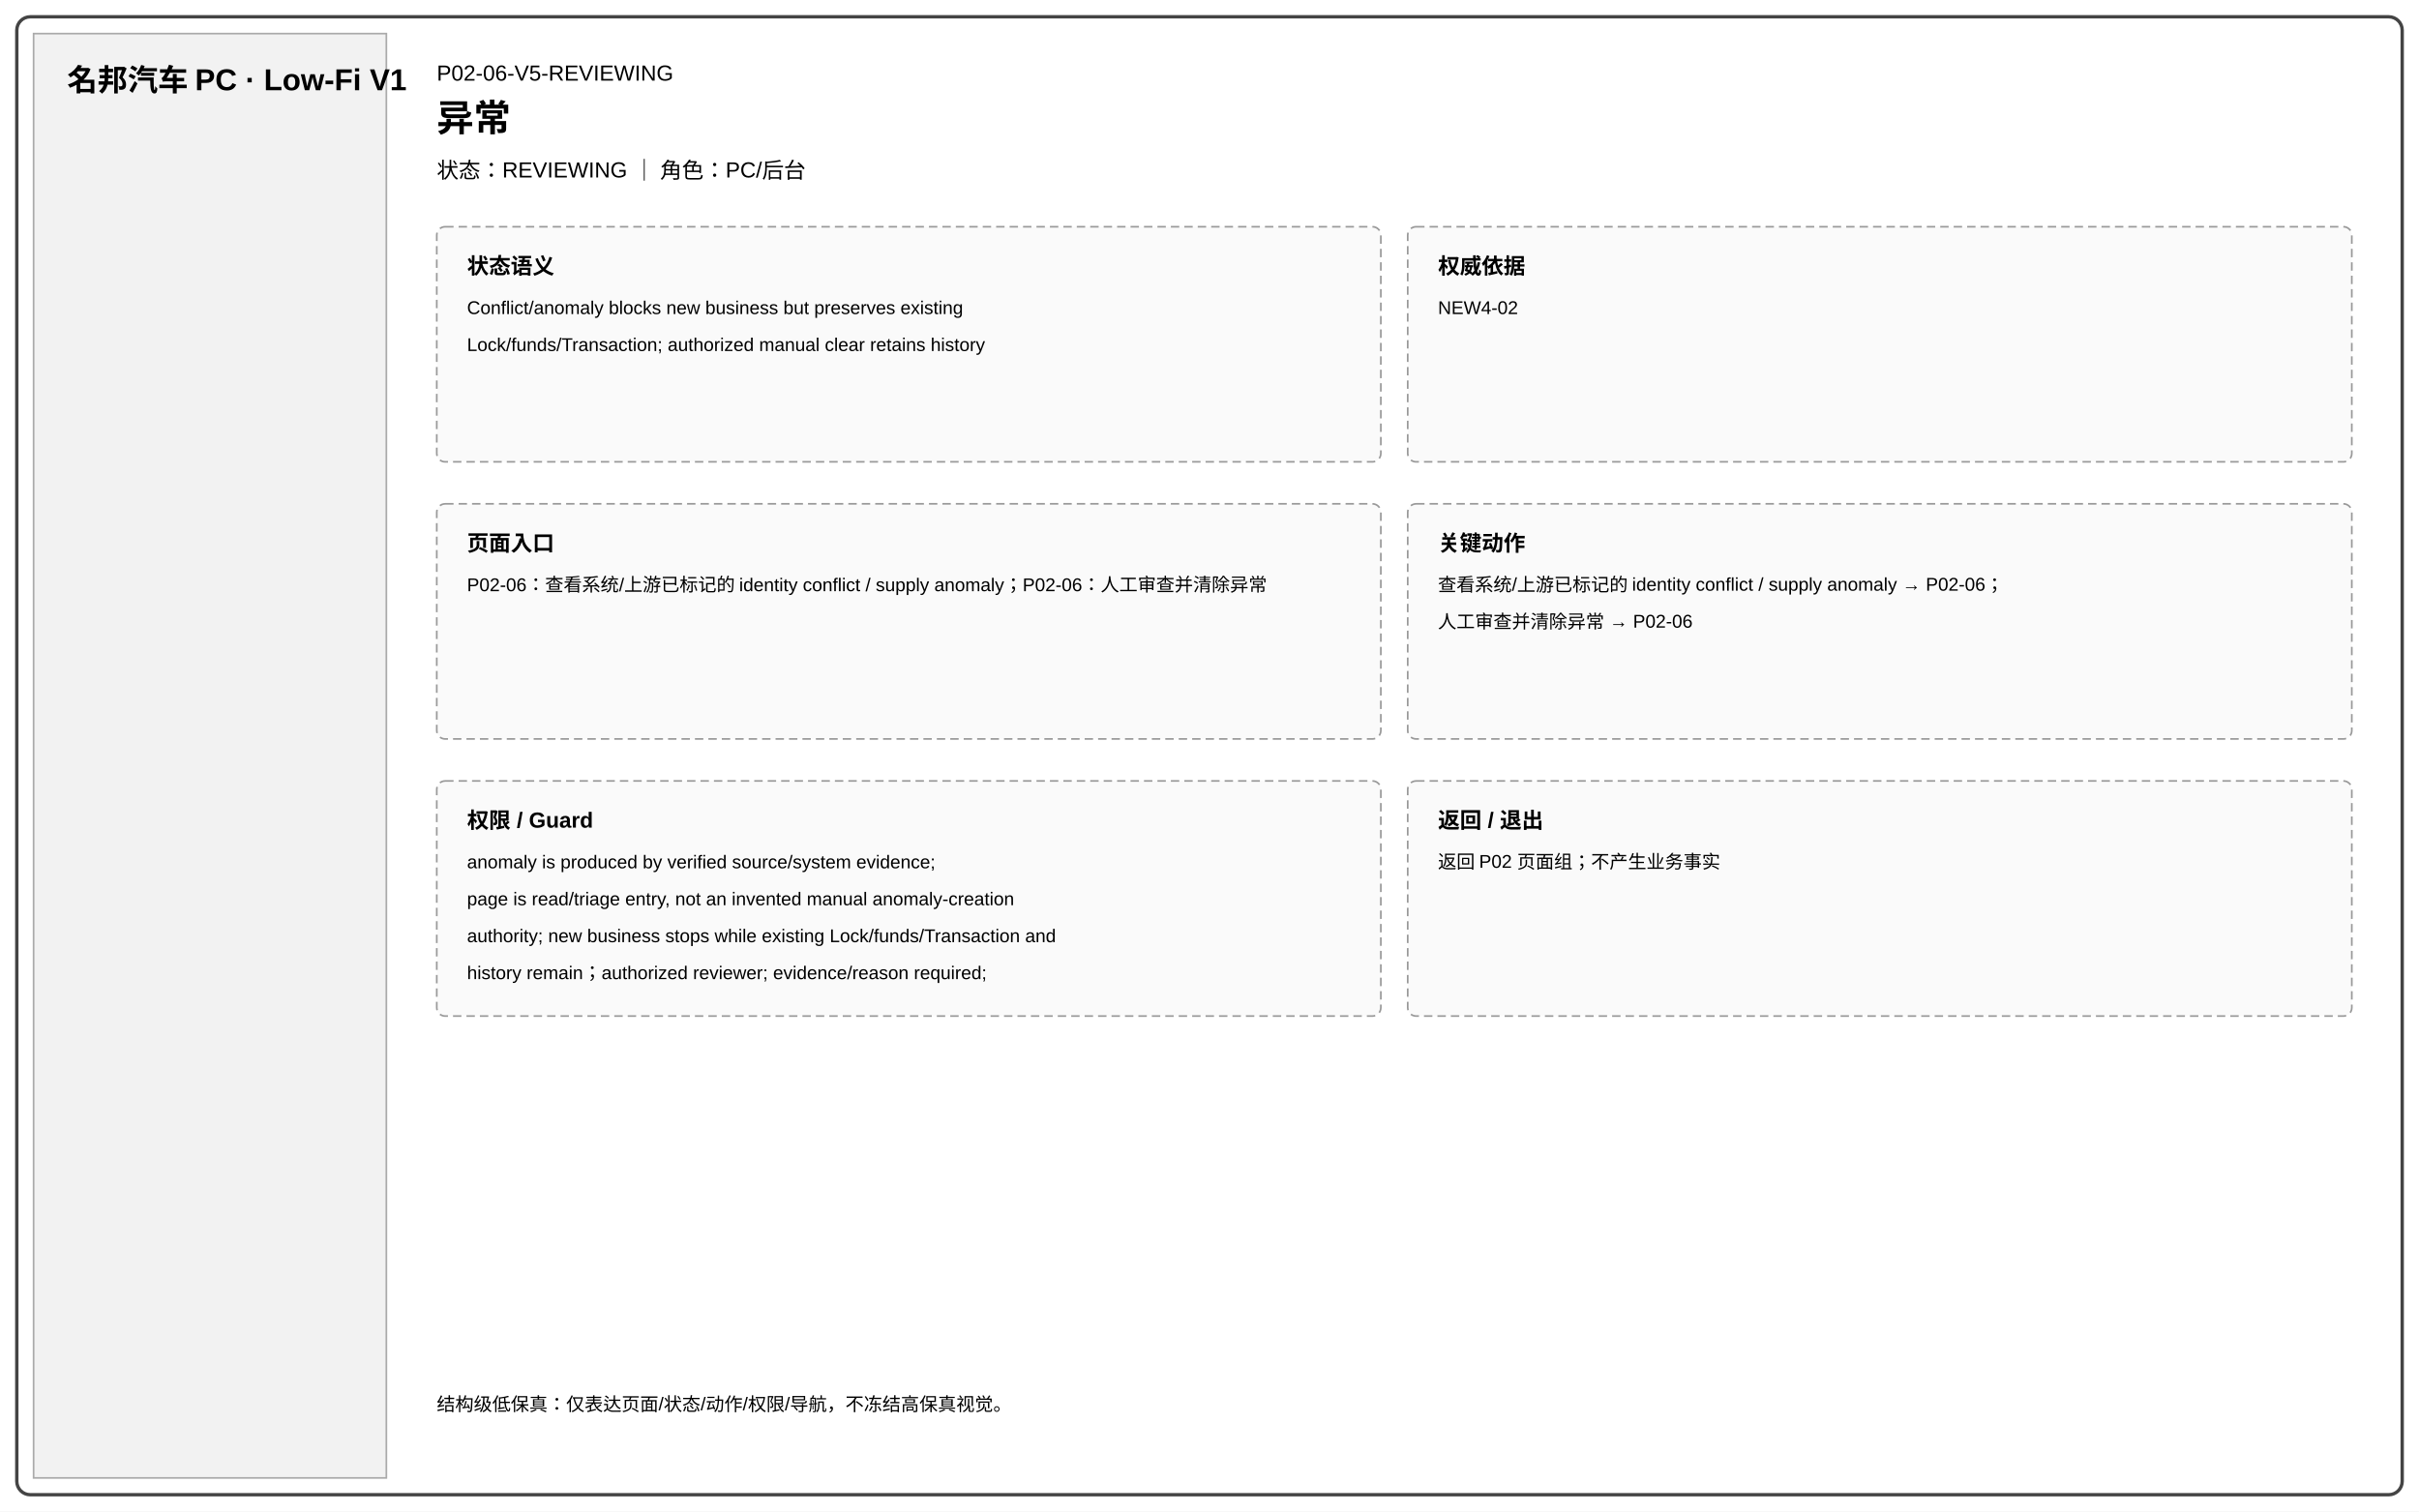
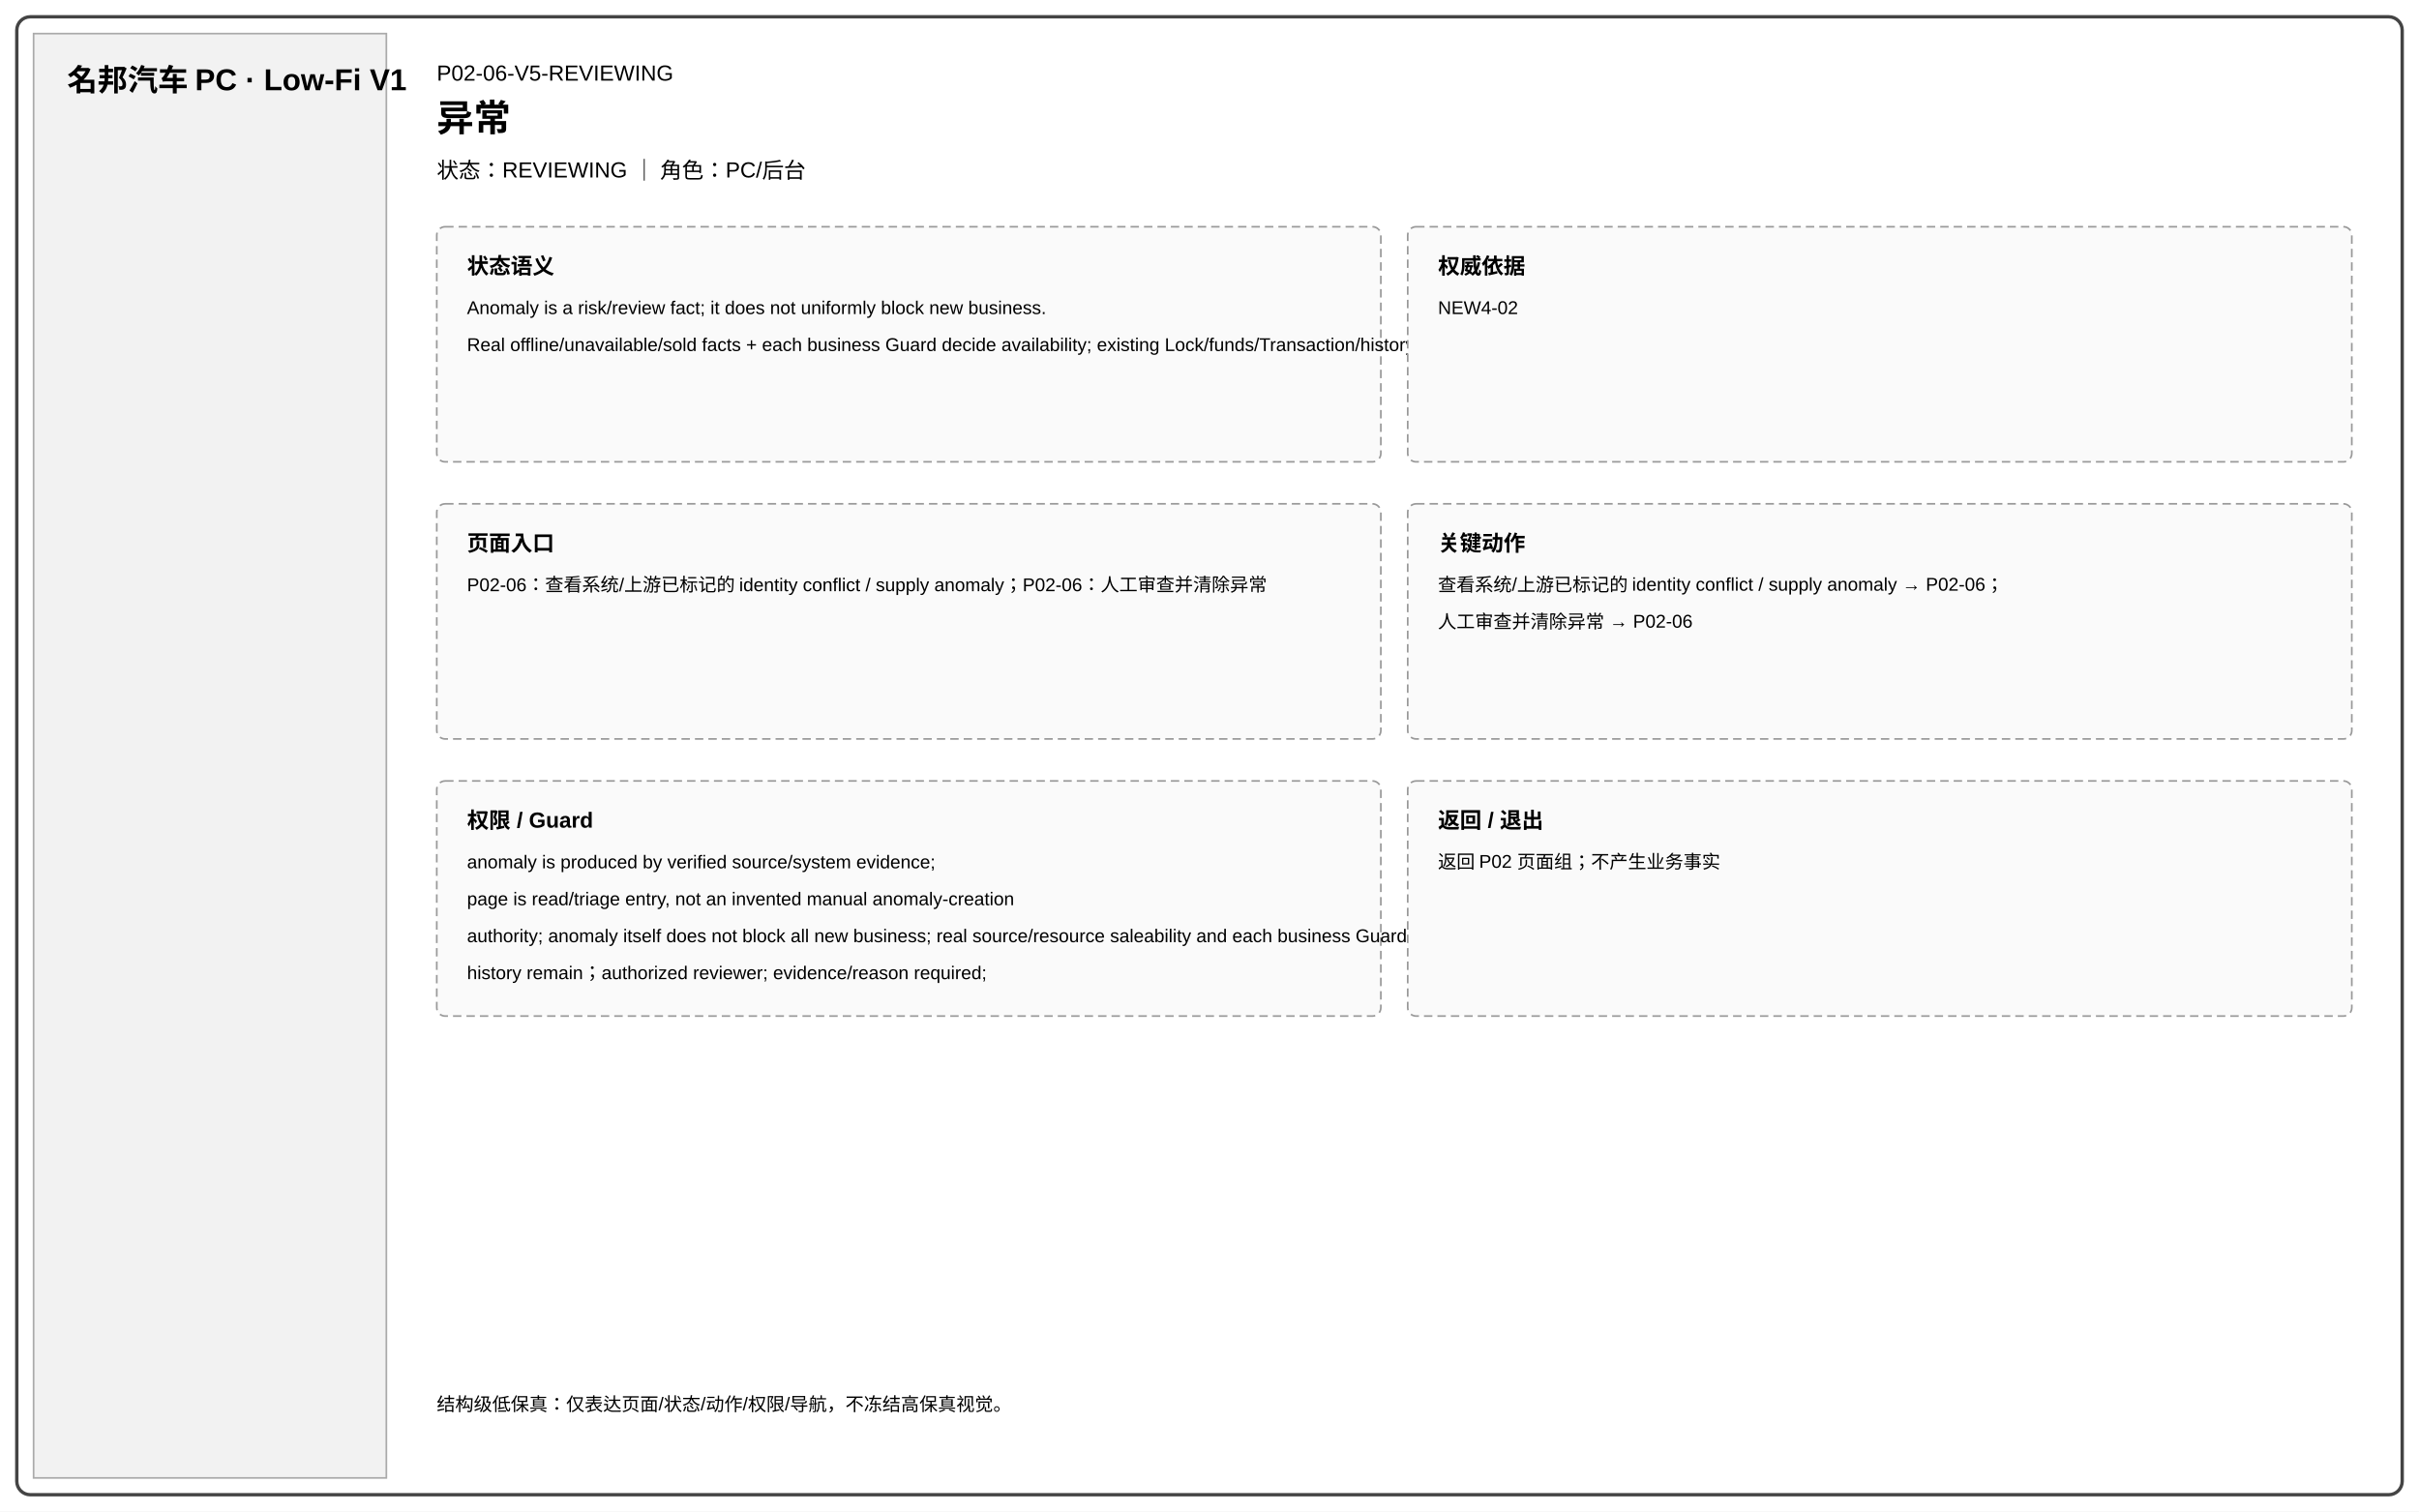
<svg xmlns="http://www.w3.org/2000/svg" width="1440" height="900" viewBox="0 0 1440 900">
  <rect width="100%" height="100%" fill="white" />
  <rect x="10" y="10" width="1420" height="880" rx="8" fill="none" stroke="#444" stroke-width="2" />
  <rect x="20" y="20" width="210" height="860" fill="#f2f2f2" stroke="#aaa" />
  <text x="40" y="54" font-family="Arial,sans-serif" font-size="18" font-weight="bold">名邦汽车 PC · Low-Fi V1</text>
  <text x="260" y="48" font-family="Arial,sans-serif" font-size="13">P02-06-V5-REVIEWING</text>
  <text x="260" y="78" font-family="Arial,sans-serif" font-size="22" font-weight="bold">异常</text>
  <text x="260" y="106" font-family="Arial,sans-serif" font-size="13">状态：REVIEWING ｜ 角色：PC/后台</text>
  <rect x="260" y="135" width="562" height="140" rx="5" fill="#fafafa" stroke="#999" stroke-dasharray="5 3" />
  <text x="278" y="163" font-family="Arial,sans-serif" font-size="13" font-weight="bold">状态语义</text>
-   <text x="278" y="187" font-family="Arial,sans-serif" font-size="11">Conflict/anomaly blocks new business but preserves existing</text>
-   <text x="278" y="209" font-family="Arial,sans-serif" font-size="11">Lock/funds/Transaction; authorized manual clear retains history</text>
+   <text x="278" y="187" font-family="Arial,sans-serif" font-size="11">Anomaly is a risk/review fact; it does not uniformly block new business.</text>
+   <text x="278" y="209" font-family="Arial,sans-serif" font-size="11">Real offline/unavailable/sold facts + each business Guard decide availability; existing Lock/funds/Transaction/history remain.</text>
  <rect x="838" y="135" width="562" height="140" rx="5" fill="#fafafa" stroke="#999" stroke-dasharray="5 3" />
  <text x="856" y="163" font-family="Arial,sans-serif" font-size="13" font-weight="bold">权威依据</text>
  <text x="856" y="187" font-family="Arial,sans-serif" font-size="11">NEW4-02</text>
  <rect x="260" y="300" width="562" height="140" rx="5" fill="#fafafa" stroke="#999" stroke-dasharray="5 3" />
  <text x="278" y="328" font-family="Arial,sans-serif" font-size="13" font-weight="bold">页面入口</text>
  <text x="278" y="352" font-family="Arial,sans-serif" font-size="11">P02-06：查看系统/上游已标记的 identity conflict / supply anomaly；P02-06：人工审查并清除异常</text>
  <rect x="838" y="300" width="562" height="140" rx="5" fill="#fafafa" stroke="#999" stroke-dasharray="5 3" />
  <text x="856" y="328" font-family="Arial,sans-serif" font-size="13" font-weight="bold">关键动作</text>
  <text x="856" y="352" font-family="Arial,sans-serif" font-size="11">查看系统/上游已标记的 identity conflict / supply anomaly → P02-06；</text>
  <text x="856" y="374" font-family="Arial,sans-serif" font-size="11">人工审查并清除异常 → P02-06</text>
  <rect x="260" y="465" width="562" height="140" rx="5" fill="#fafafa" stroke="#999" stroke-dasharray="5 3" />
  <text x="278" y="493" font-family="Arial,sans-serif" font-size="13" font-weight="bold">权限 / Guard</text>
  <text x="278" y="517" font-family="Arial,sans-serif" font-size="11">anomaly is produced by verified source/system evidence;</text>
  <text x="278" y="539" font-family="Arial,sans-serif" font-size="11">page is read/triage entry, not an invented manual anomaly-creation</text>
-   <text x="278" y="561" font-family="Arial,sans-serif" font-size="11">authority; new business stops while existing Lock/funds/Transaction and</text>
+   <text x="278" y="561" font-family="Arial,sans-serif" font-size="11">authority; anomaly itself does not block all new business; real source/resource saleability and each business Guard decide availability; existing Lock/funds/Transaction and</text>
  <text x="278" y="583" font-family="Arial,sans-serif" font-size="11">history remain；authorized reviewer; evidence/reason required;</text>
  <rect x="838" y="465" width="562" height="140" rx="5" fill="#fafafa" stroke="#999" stroke-dasharray="5 3" />
  <text x="856" y="493" font-family="Arial,sans-serif" font-size="13" font-weight="bold">返回 / 退出</text>
  <text x="856" y="517" font-family="Arial,sans-serif" font-size="11">返回 P02 页面组；不产生业务事实</text>
  <text x="260" y="840" font-family="Arial,sans-serif" font-size="11">结构级低保真：仅表达页面/状态/动作/权限/导航，不冻结高保真视觉。</text>
</svg>
